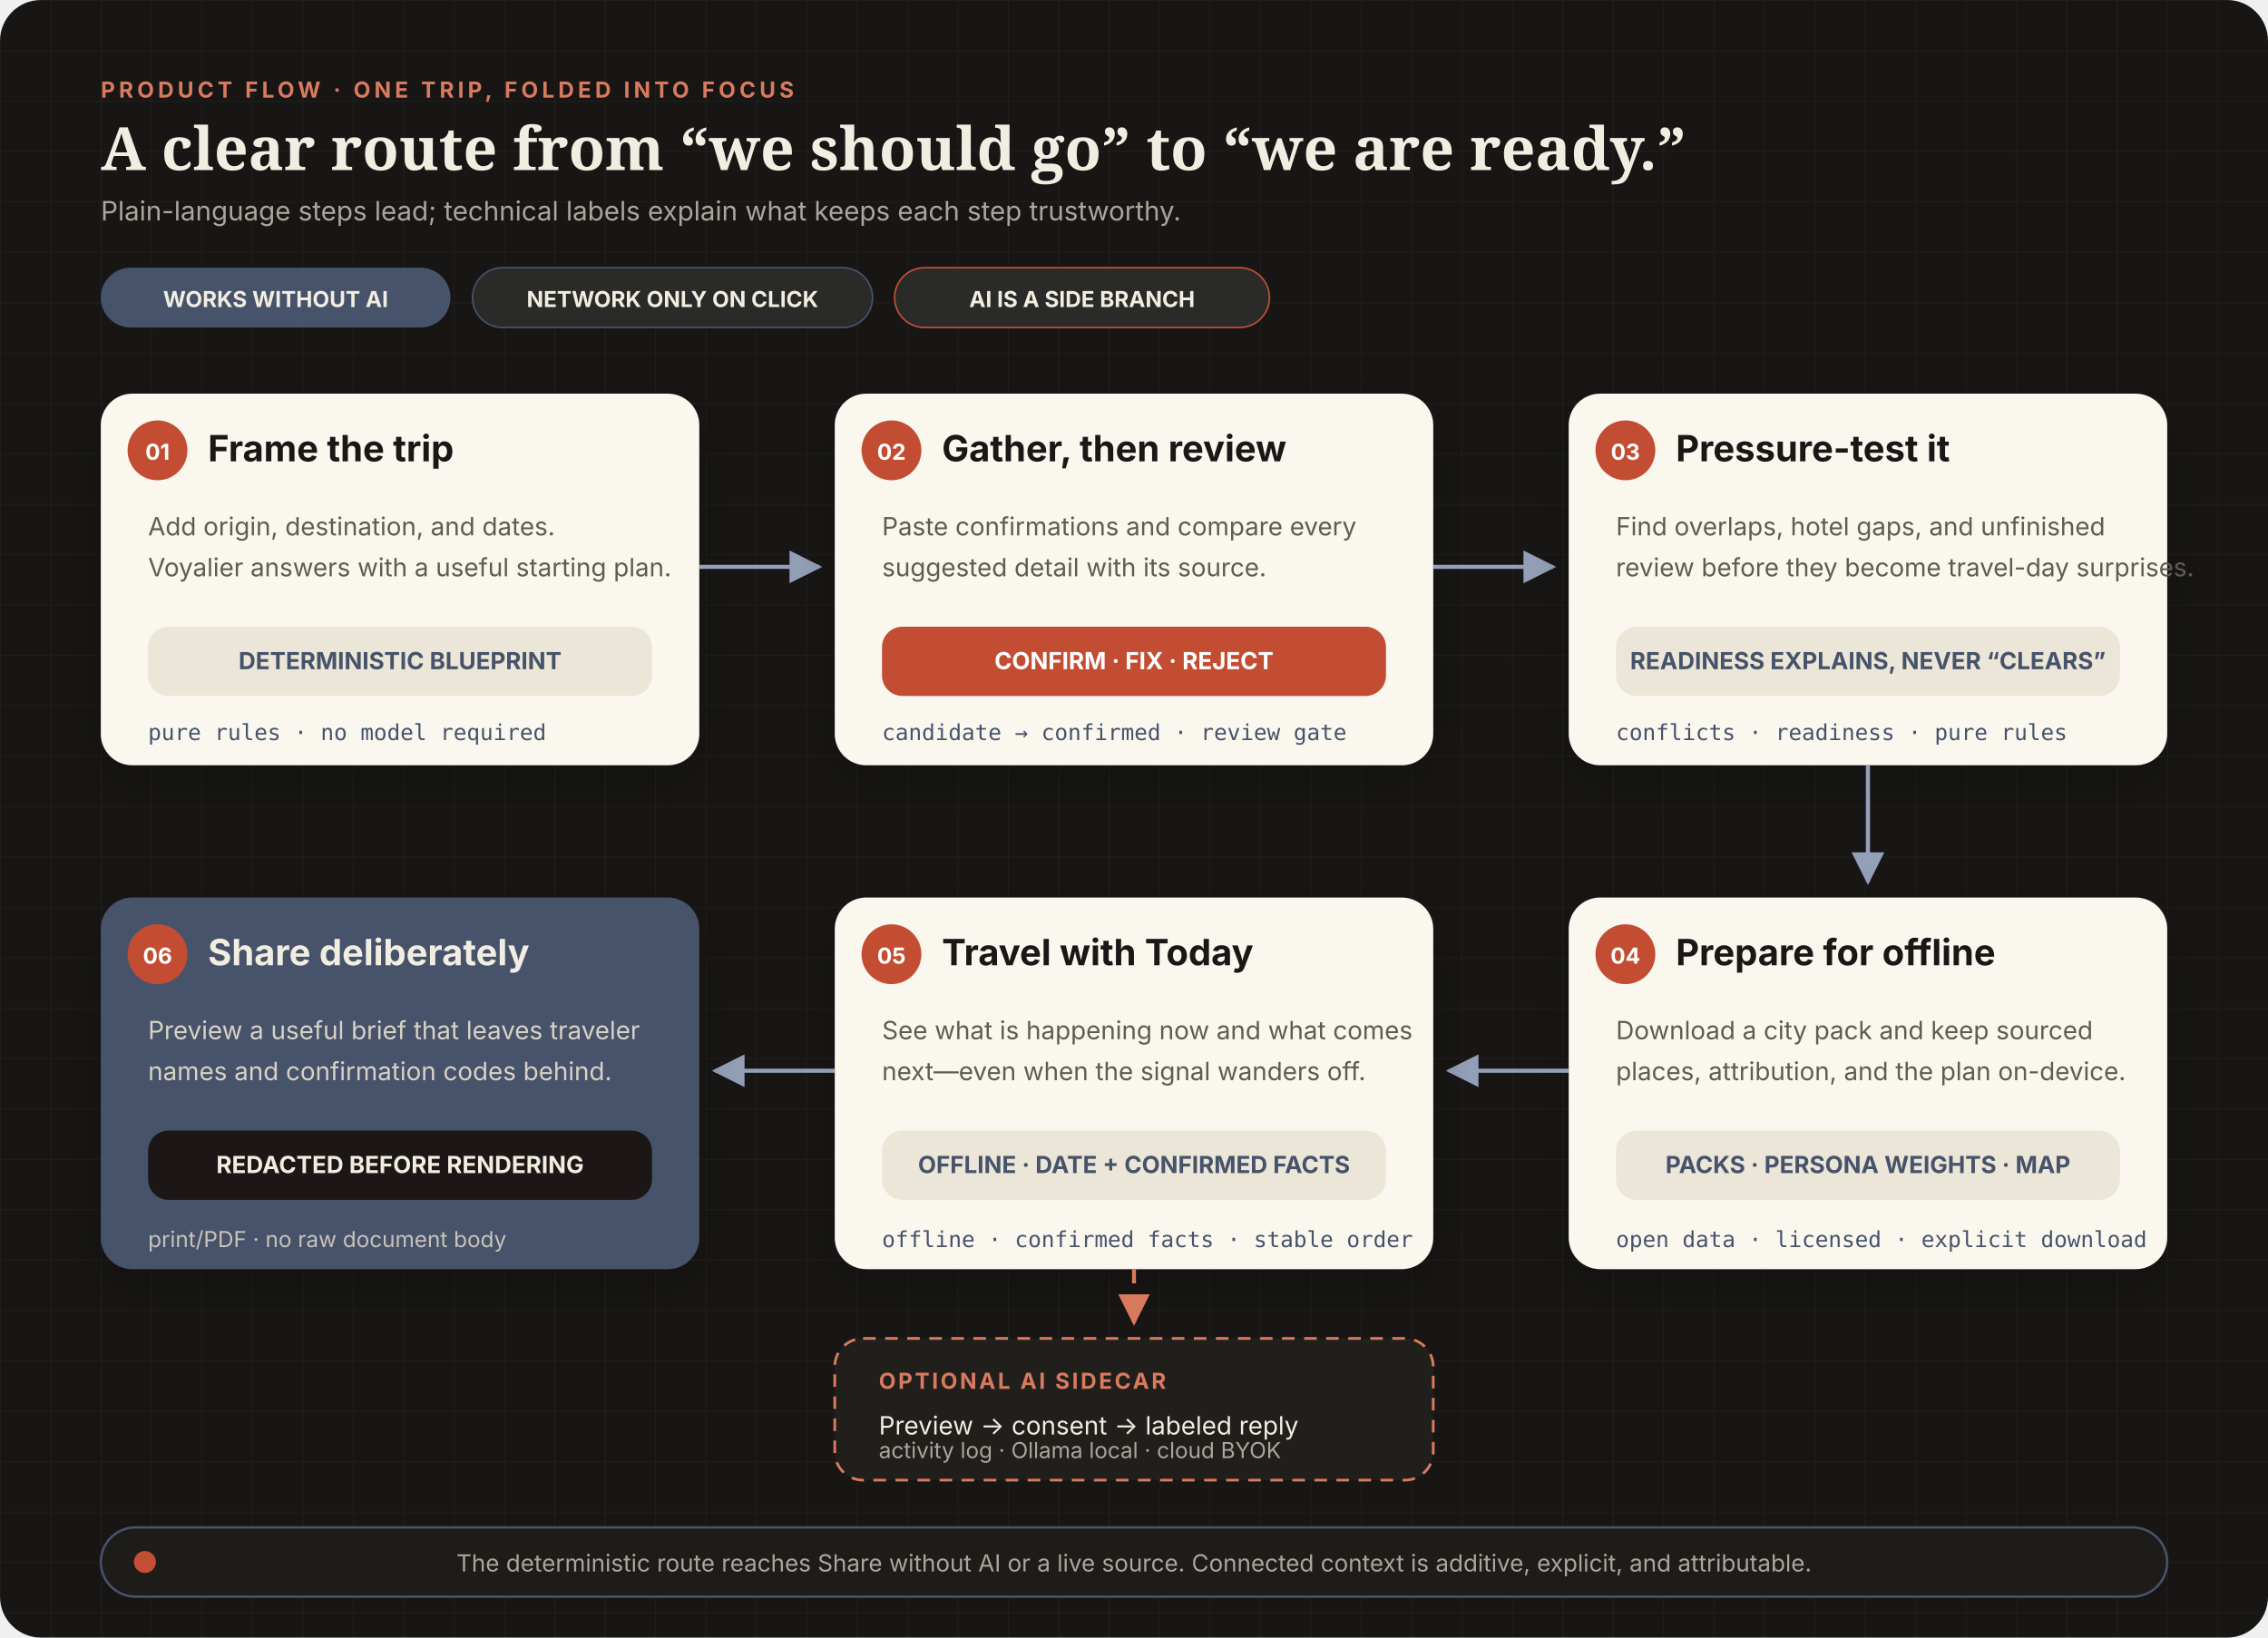
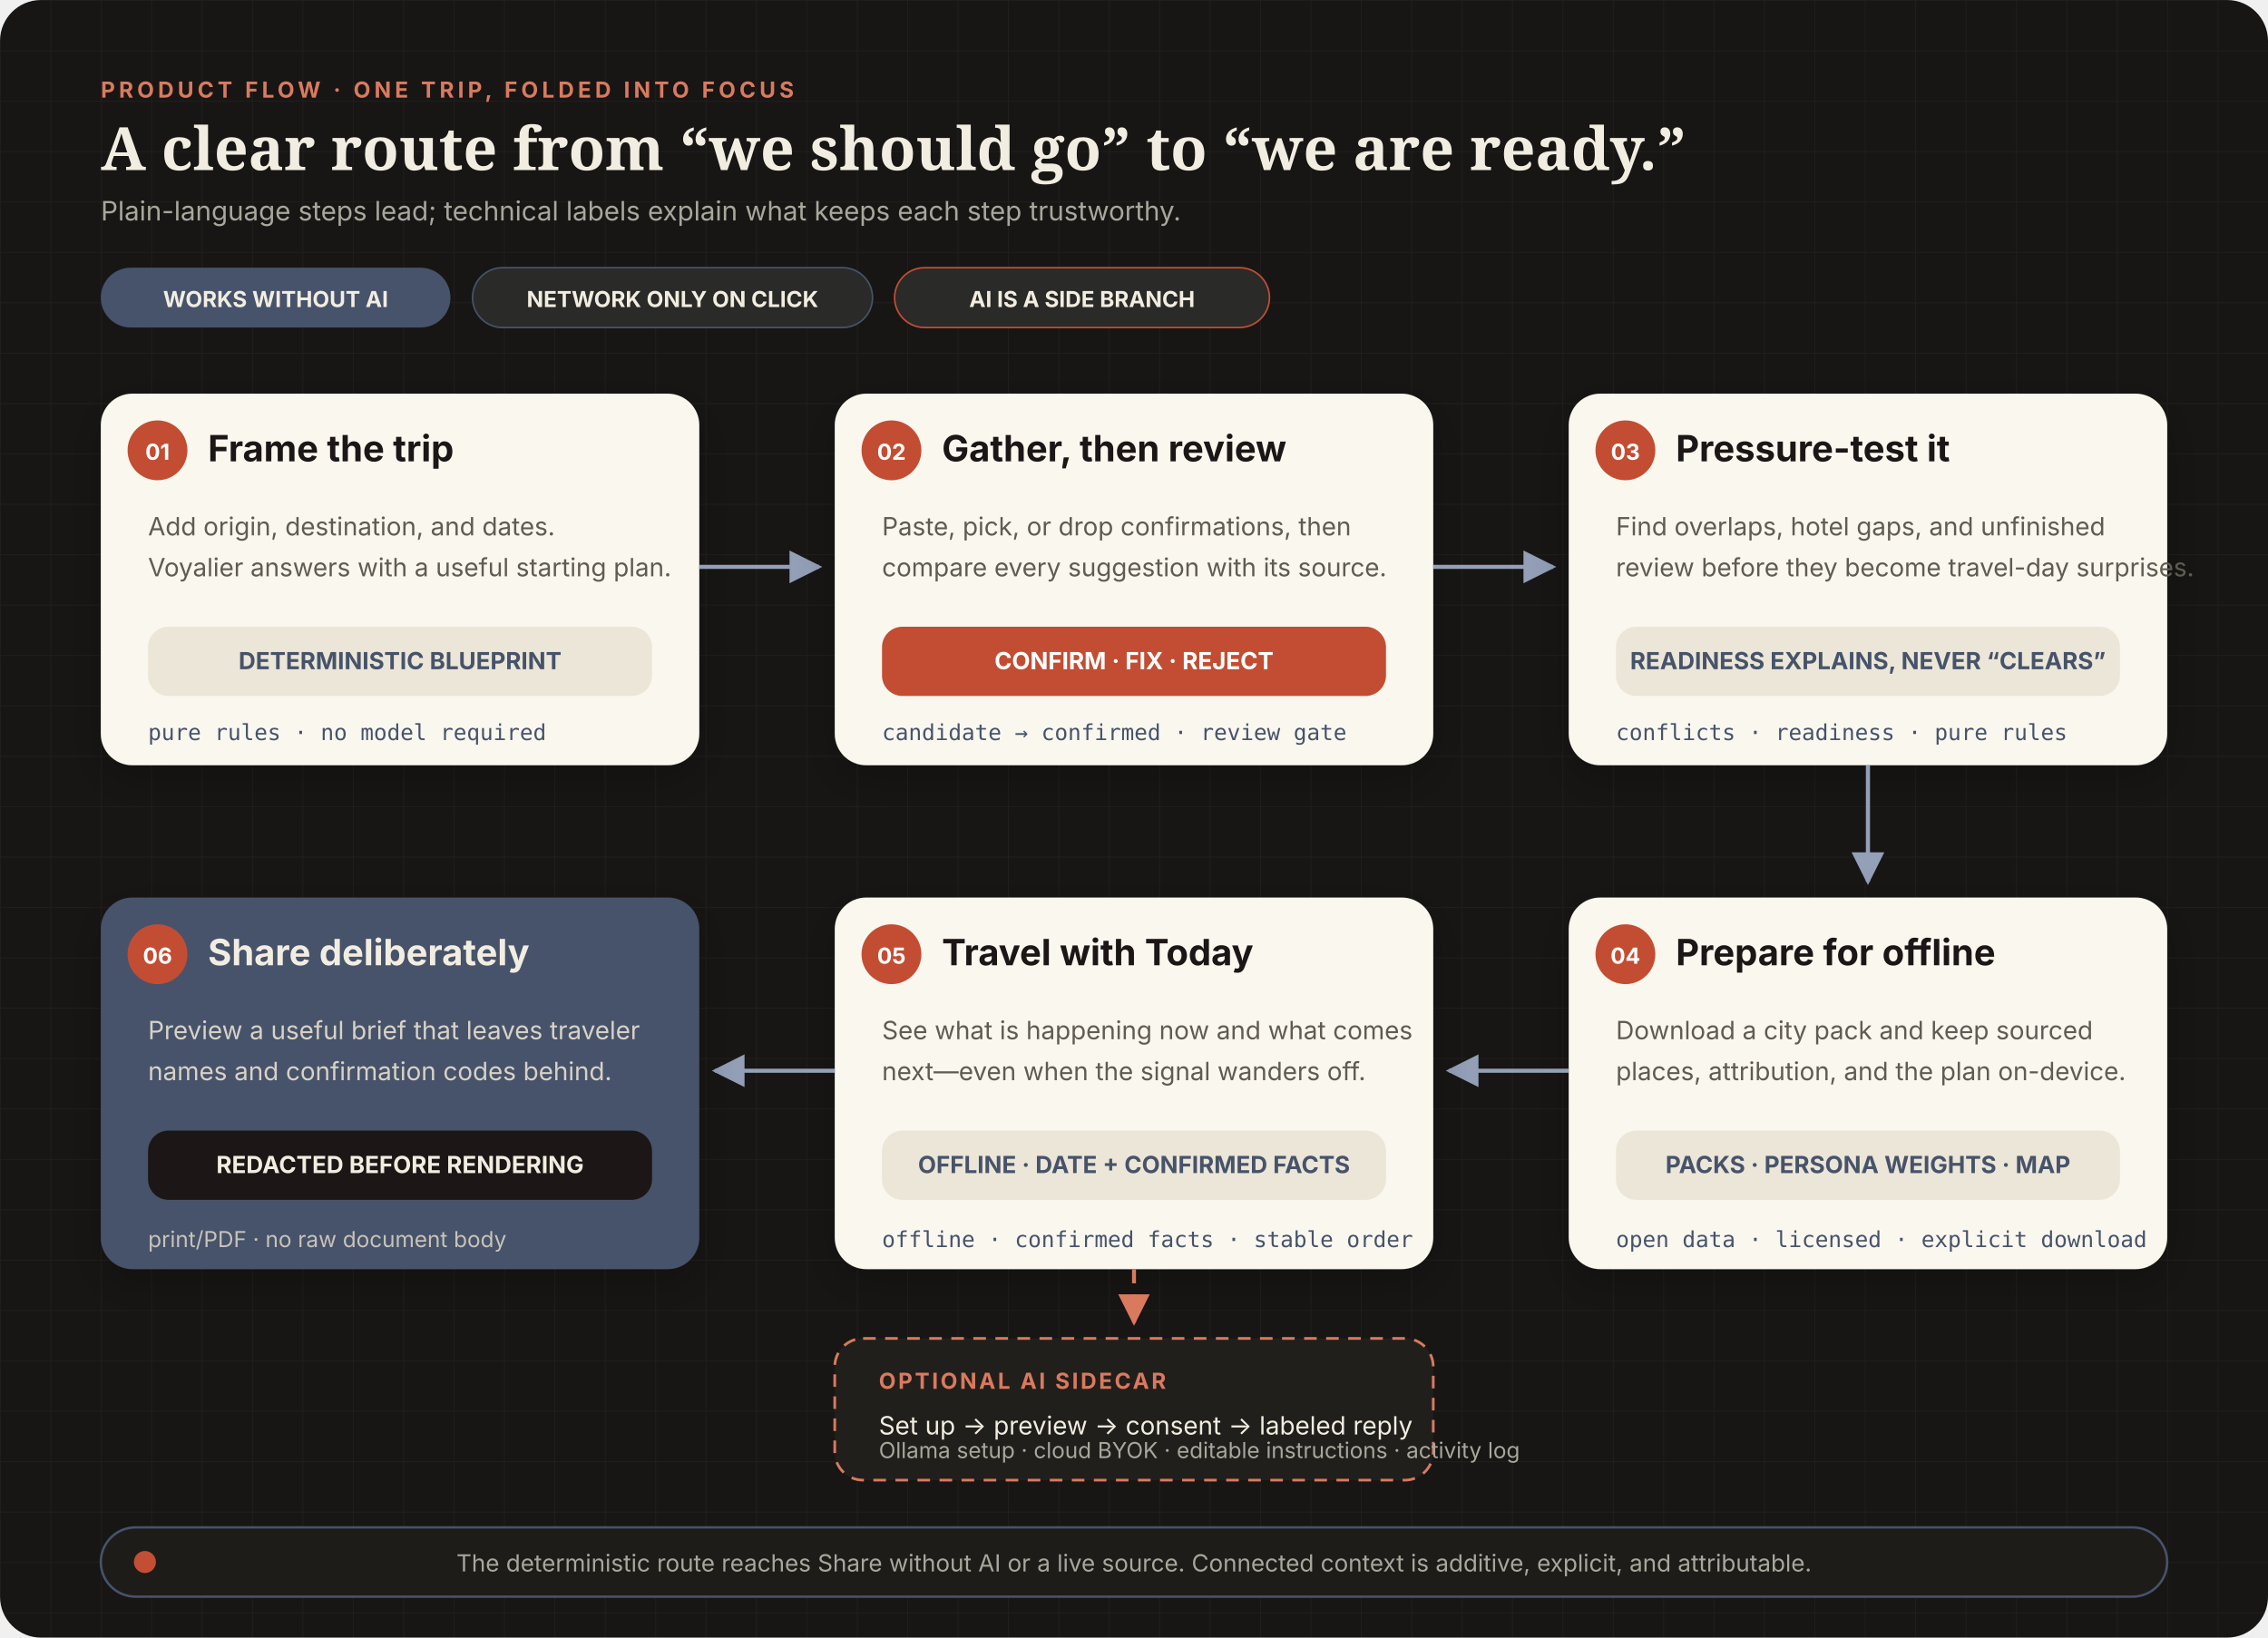
<svg xmlns="http://www.w3.org/2000/svg" width="1440" height="1040" viewBox="0 0 1440 1040" role="img" aria-labelledby="title desc">
  <defs>
    <pattern id="grid" width="32" height="32" patternUnits="userSpaceOnUse">
      <path d="M32 0H0V32" fill="none" stroke="#faf7ef" stroke-opacity=".045" />
    </pattern>
    <filter id="shadow" x="-20%" y="-25%" width="140%" height="160%">
      <feDropShadow dx="0" dy="10" stdDeviation="14" flood-color="#000" flood-opacity=".22" />
    </filter>
    <marker id="arrow" viewBox="0 0 10 10" refX="9" refY="5" markerWidth="8" markerHeight="8" orient="auto">
      <path d="M0 0l10 5-10 5z" fill="#93a0b8" />
    </marker>
    <marker id="arrow-red" viewBox="0 0 10 10" refX="9" refY="5" markerWidth="8" markerHeight="8" orient="auto">
      <path d="M0 0l10 5-10 5z" fill="#d97a5f" />
    </marker>
    <style>
      .sans{font-family:"Zen Kaku Gothic New",Inter,-apple-system,BlinkMacSystemFont,"Segoe UI",sans-serif}.serif{font-family:"Shippori Mincho","Iowan Old Style",Georgia,serif}.eyebrow{font-size:14px;font-weight:700;letter-spacing:2.4px;fill:#d97a5f}.title{font-size:38px;font-weight:600;fill:#f2ede1}.subtitle{font-size:17px;fill:#a9a69c}.step{font-size:14px;font-weight:700;fill:#fff}.card-title{font-size:23px;font-weight:700;fill:#1a1917}.copy{font-size:16px;fill:#5f5b52}.tech{font-family:ui-monospace,SFMono-Regular,Menlo,monospace;font-size:14px;fill:#46536b}.small{font-size:14px;fill:#5f5b52}.dark-title{font-size:23px;font-weight:700;fill:#f2ede1}.dark-copy{font-size:16px;fill:#d8d2c5}.route{fill:none;stroke:#93a0b8;stroke-width:2.6;marker-end:url(#arrow)}.optional{fill:none;stroke:#d97a5f;stroke-width:2.5;stroke-dasharray:9 7;marker-end:url(#arrow-red)}@keyframes march{to{stroke-dashoffset:-32}}@keyframes pulse{0%,100%{opacity:.58}50%{opacity:1}}@media (prefers-reduced-motion:no-preference){.optional{animation:march 3.6s linear infinite}.pulse{animation:pulse 2.8s ease-in-out infinite}}
    </style>
  </defs>
  <rect width="1440" height="1040" rx="26" fill="#171614" />
  <rect width="1440" height="1040" rx="26" fill="url(#grid)" />
  <text x="64" y="62" class="sans eyebrow">PRODUCT FLOW · ONE TRIP, FOLDED INTO FOCUS</text>
  <text x="64" y="108" class="serif title">A clear route from “we should go” to “we are ready.”</text>
  <text x="64" y="140" class="sans subtitle">Plain-language steps lead; technical labels explain what keeps each step trustworthy.</text>
  <g class="sans" font-size="14" font-weight="700">
    <rect x="64" y="170" width="222" height="38" rx="19" fill="#46536b" />
    <text x="175" y="195" text-anchor="middle" fill="#f2ede1">WORKS WITHOUT AI</text>
    <rect x="300" y="170" width="254" height="38" rx="19" fill="#2a2a28" stroke="#46536b" />
    <text x="427" y="195" text-anchor="middle" fill="#f2ede1">NETWORK ONLY ON CLICK</text>
    <rect x="568" y="170" width="238" height="38" rx="19" fill="#2a2a28" stroke="#c34e33" />
    <text x="687" y="195" text-anchor="middle" fill="#f2ede1">AI IS A SIDE BRANCH</text>
  </g>
  <g filter="url(#shadow)">
    <rect x="64" y="250" width="380" height="236" rx="20" fill="#faf7ef" />
    <circle cx="100" cy="286" r="19" fill="#c34e33" />
    <text x="100" y="292" class="sans step" text-anchor="middle">01</text>
    <text x="132" y="293" class="sans card-title">Frame the trip</text>
    <text x="94" y="340" class="sans copy">Add origin, destination, and dates.</text>
    <text x="94" y="366" class="sans copy">Voyalier answers with a useful starting plan.</text>
    <rect x="94" y="398" width="320" height="44" rx="13" fill="#ebe6d7" />
    <text x="254" y="425" class="sans" font-size="15" font-weight="700" text-anchor="middle" fill="#46536b">DETERMINISTIC BLUEPRINT</text>
    <text x="94" y="470" class="sans tech">pure rules · no model required</text>
  </g>
  <path d="M444 360h76" class="route" />
  <g filter="url(#shadow)">
    <rect x="530" y="250" width="380" height="236" rx="20" fill="#faf7ef" />
    <circle cx="566" cy="286" r="19" fill="#c34e33" />
    <text x="566" y="292" class="sans step" text-anchor="middle">02</text>
    <text x="598" y="293" class="sans card-title">Gather, then review</text>
-     <text x="560" y="340" class="sans copy">Paste confirmations and compare every</text>
-     <text x="560" y="366" class="sans copy">suggested detail with its source.</text>
+     <text x="560" y="340" class="sans copy">Paste, pick, or drop confirmations, then</text>
+     <text x="560" y="366" class="sans copy">compare every suggestion with its source.</text>
    <rect x="560" y="398" width="320" height="44" rx="13" fill="#c34e33" />
    <text x="720" y="425" class="sans" font-size="15" font-weight="700" text-anchor="middle" fill="#fff">CONFIRM · FIX · REJECT</text>
    <text x="560" y="470" class="sans tech">candidate → confirmed · review gate</text>
  </g>
  <path d="M910 360h76" class="route" />
  <g filter="url(#shadow)">
    <rect x="996" y="250" width="380" height="236" rx="20" fill="#faf7ef" />
    <circle cx="1032" cy="286" r="19" fill="#c34e33" class="pulse" />
    <text x="1032" y="292" class="sans step" text-anchor="middle">03</text>
    <text x="1064" y="293" class="sans card-title">Pressure-test it</text>
    <text x="1026" y="340" class="sans copy">Find overlaps, hotel gaps, and unfinished</text>
    <text x="1026" y="366" class="sans copy">review before they become travel-day surprises.</text>
    <rect x="1026" y="398" width="320" height="44" rx="13" fill="#ebe6d7" />
    <text x="1186" y="425" class="sans" font-size="15" font-weight="700" text-anchor="middle" fill="#46536b">READINESS EXPLAINS, NEVER “CLEARS”</text>
    <text x="1026" y="470" class="sans tech">conflicts · readiness · pure rules</text>
  </g>
  <path d="M1186 486v74" class="route" />
  <g filter="url(#shadow)">
    <rect x="996" y="570" width="380" height="236" rx="20" fill="#faf7ef" />
    <circle cx="1032" cy="606" r="19" fill="#c34e33" />
    <text x="1032" y="612" class="sans step" text-anchor="middle">04</text>
    <text x="1064" y="613" class="sans card-title">Prepare for offline</text>
    <text x="1026" y="660" class="sans copy">Download a city pack and keep sourced</text>
    <text x="1026" y="686" class="sans copy">places, attribution, and the plan on-device.</text>
    <rect x="1026" y="718" width="320" height="44" rx="13" fill="#ebe6d7" />
    <text x="1186" y="745" class="sans" font-size="15" font-weight="700" text-anchor="middle" fill="#46536b">PACKS · PERSONA WEIGHTS · MAP</text>
    <text x="1026" y="792" class="sans tech">open data · licensed · explicit download</text>
  </g>
  <path d="M996 680h-76" class="route" />
  <g filter="url(#shadow)">
    <rect x="530" y="570" width="380" height="236" rx="20" fill="#faf7ef" />
    <circle cx="566" cy="606" r="19" fill="#c34e33" />
    <text x="566" y="612" class="sans step" text-anchor="middle">05</text>
    <text x="598" y="613" class="sans card-title">Travel with Today</text>
    <text x="560" y="660" class="sans copy">See what is happening now and what comes</text>
    <text x="560" y="686" class="sans copy">next—even when the signal wanders off.</text>
    <rect x="560" y="718" width="320" height="44" rx="13" fill="#ebe6d7" />
    <text x="720" y="745" class="sans" font-size="15" font-weight="700" text-anchor="middle" fill="#46536b">OFFLINE · DATE + CONFIRMED FACTS</text>
    <text x="560" y="792" class="sans tech">offline · confirmed facts · stable order</text>
  </g>
  <path d="M530 680h-76" class="route" />
  <g filter="url(#shadow)">
    <rect x="64" y="570" width="380" height="236" rx="20" fill="#46536b" />
    <circle cx="100" cy="606" r="19" fill="#c34e33" />
    <text x="100" y="612" class="sans step" text-anchor="middle">06</text>
    <text x="132" y="613" class="sans dark-title">Share deliberately</text>
    <text x="94" y="660" class="sans dark-copy">Preview a useful brief that leaves traveler</text>
    <text x="94" y="686" class="sans dark-copy">names and confirmation codes behind.</text>
    <rect x="94" y="718" width="320" height="44" rx="13" fill="#1a1917" />
    <text x="254" y="745" class="sans" font-size="15" font-weight="700" text-anchor="middle" fill="#f2ede1">REDACTED BEFORE RENDERING</text>
    <text x="94" y="792" class="sans" font-size="14" fill="#c8c3b8">print/PDF · no raw document body</text>
  </g>
  <path d="M720 806v34" class="optional" />
  <g>
    <rect x="530" y="850" width="380" height="90" rx="18" fill="#211f1c" stroke="#d97a5f" stroke-width="1.7" stroke-dasharray="8 6" />
    <text x="558" y="882" class="sans" font-size="14" font-weight="700" letter-spacing="1.5" fill="#d97a5f">OPTIONAL AI SIDECAR</text>
-     <text x="558" y="911" class="sans" font-size="16" fill="#f2ede1">Preview → consent → labeled reply</text>
-     <text x="558" y="926" class="sans" font-size="14" fill="#a9a69c">activity log · Ollama local · cloud BYOK</text>
+     <text x="558" y="911" class="sans" font-size="16" fill="#f2ede1">Set up → preview → consent → labeled reply</text>
+     <text x="558" y="926" class="sans" font-size="14" fill="#a9a69c">Ollama setup · cloud BYOK · editable instructions · activity log</text>
  </g>
  <g>
    <rect x="64" y="970" width="1312" height="44" rx="22" fill="#1e1c19" stroke="#46536b" stroke-width="1.5" />
    <circle cx="92" cy="992" r="7" fill="#c34e33" />
    <text x="720" y="998" class="sans" font-size="15" text-anchor="middle" fill="#a9a69c">The deterministic route reaches Share without AI or a live source. Connected context is additive, explicit, and attributable.</text>
  </g>
</svg>
